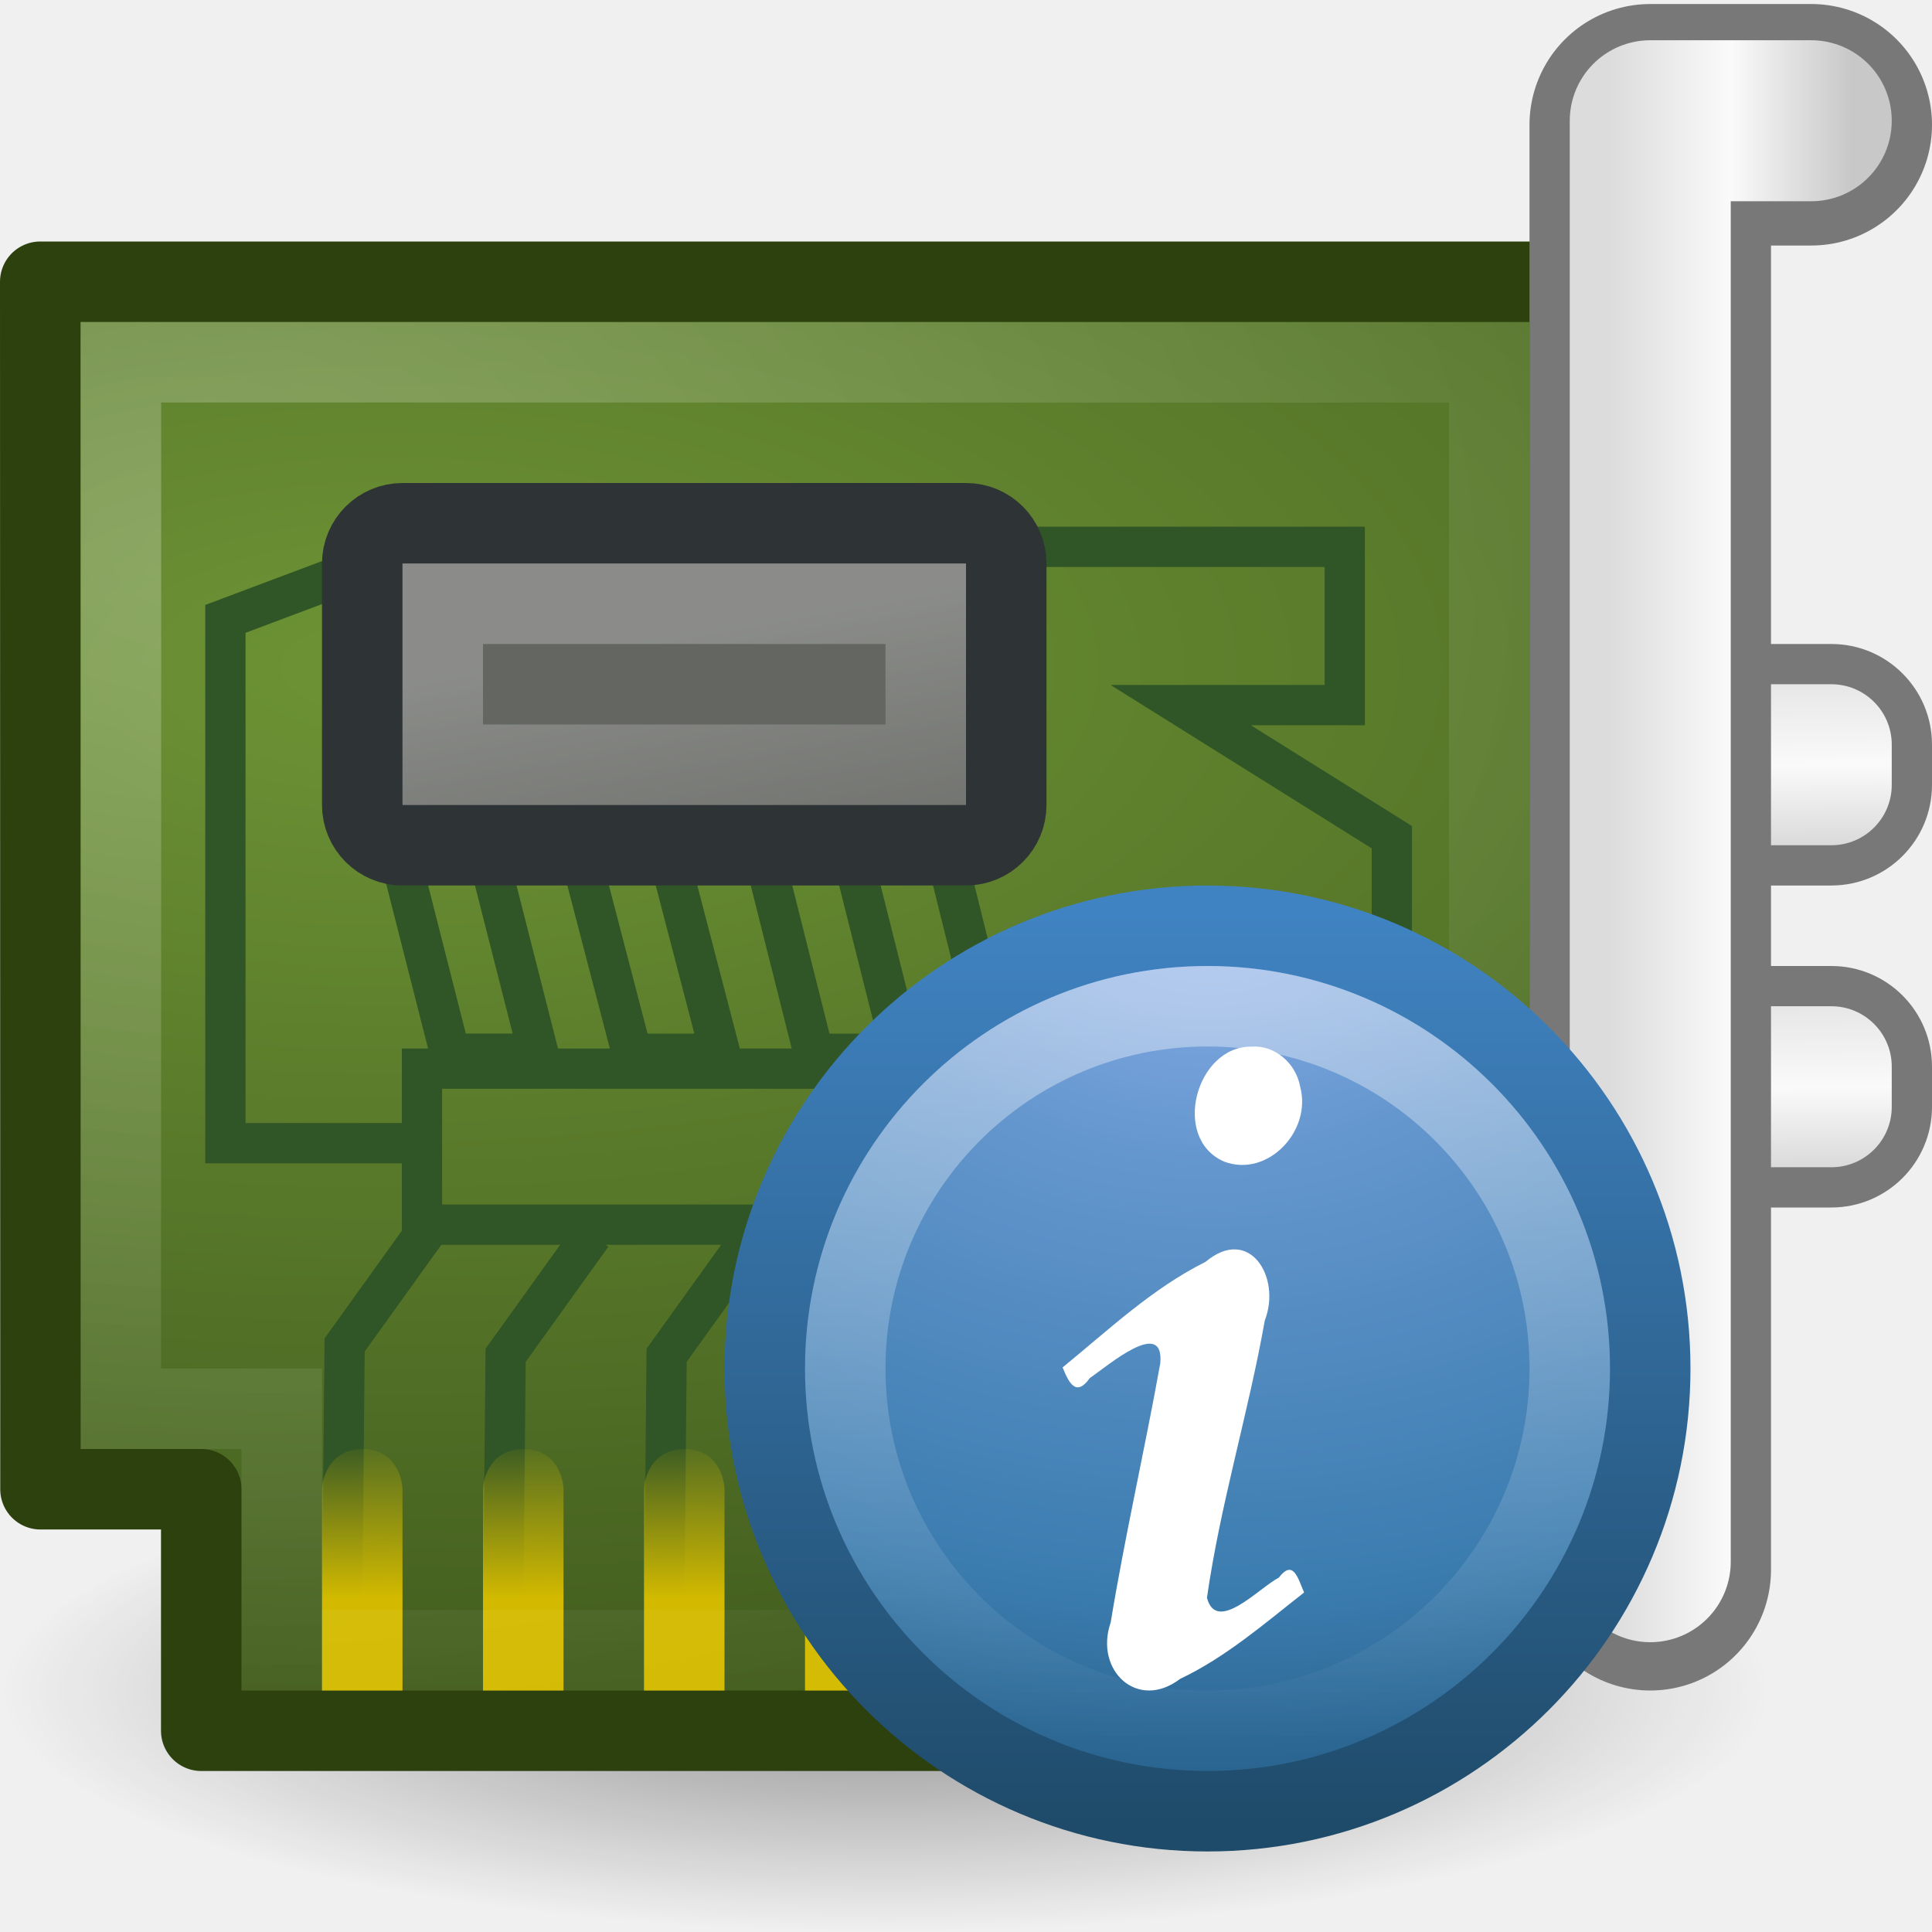
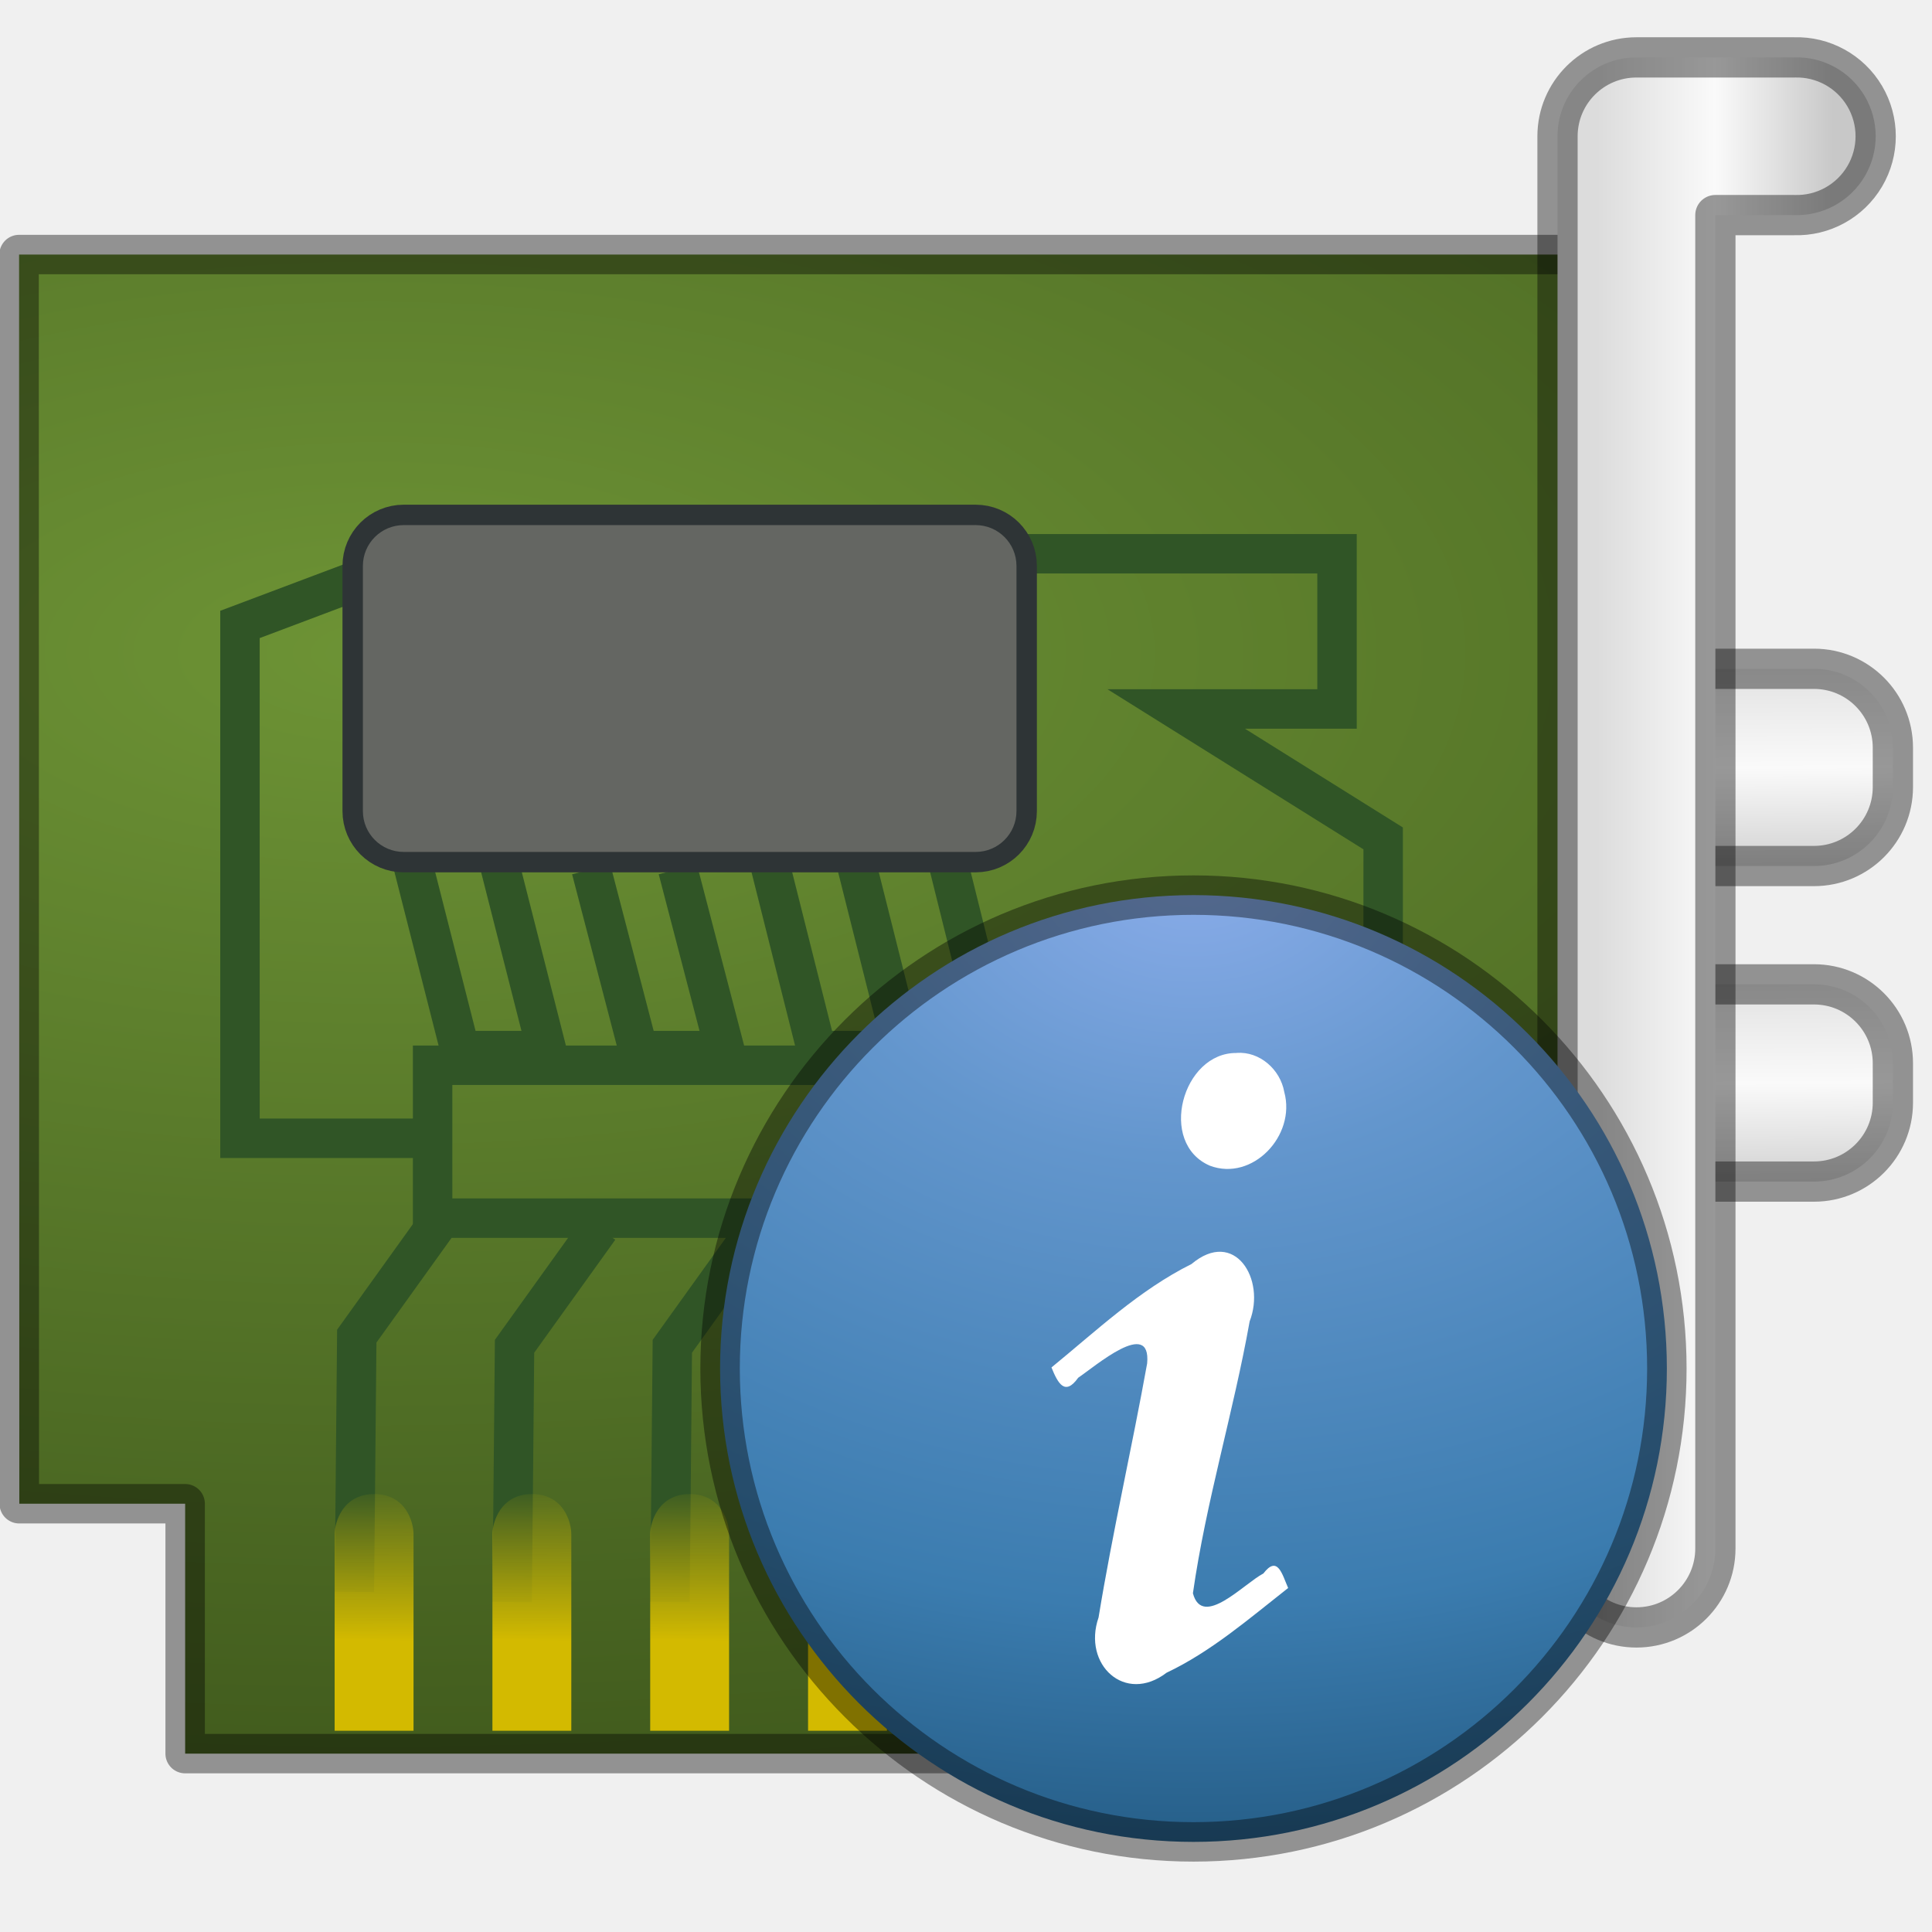
<svg xmlns="http://www.w3.org/2000/svg" xmlns:xlink="http://www.w3.org/1999/xlink" version="1.1" width="24" height="24" id="svg11300">
  <defs id="defs3">
    <linearGradient id="linearGradient10591">
      <stop id="stop10593" style="stop-color:#dcdcdc;stop-opacity:1" offset="0" />
      <stop id="stop10599" style="stop-color:#fafafa;stop-opacity:1" offset="0.5" />
      <stop id="stop10595" style="stop-color:#c8c8c8;stop-opacity:1" offset="1" />
    </linearGradient>
    <linearGradient id="linearGradient7622-6">
      <stop id="stop7624-1" style="stop-color:#ffffff;stop-opacity:1" offset="0" />
      <stop id="stop7626-5" style="stop-color:#ffffff;stop-opacity:0" offset="1" />
    </linearGradient>
    <linearGradient id="linearGradient14861-7">
      <stop id="stop14863-5" style="stop-color:#ffffff;stop-opacity:1" offset="0" />
      <stop id="stop14865-8" style="stop-color:#ffffff;stop-opacity:0" offset="1" />
    </linearGradient>
    <linearGradient id="linearGradient14780-7-6">
      <stop id="stop14782-0-3" style="stop-color:#d3ba00;stop-opacity:1" offset="0" />
      <stop id="stop14784-4-7" style="stop-color:#d3ba00;stop-opacity:0" offset="1" />
    </linearGradient>
    <linearGradient id="linearGradient14981-4-9">
      <stop id="stop14983-1-0" style="stop-color:#6d9335;stop-opacity:1" offset="0" />
      <stop id="stop14985-7-7" style="stop-color:#364d17;stop-opacity:1" offset="1" />
    </linearGradient>
    <linearGradient id="linearGradient14993">
      <stop id="stop14995" style="stop-color:#000000;stop-opacity:1" offset="0" />
      <stop id="stop14997" style="stop-color:#000000;stop-opacity:0" offset="1" />
    </linearGradient>
    <linearGradient x1="16.965" y1="20.166" x2="18.968" y2="31.347" id="linearGradient3222" xlink:href="#linearGradient14861-7" gradientUnits="userSpaceOnUse" gradientTransform="matrix(0.397311,0,0,0.3908226,2.143028,-0.1067287)" />
    <radialGradient cx="10" cy="16.655" r="16" fx="10" fy="16.655" id="radialGradient3226" xlink:href="#linearGradient7622-6" gradientUnits="userSpaceOnUse" gradientTransform="matrix(1.404381,0.04555468,-0.03427223,1.000536,-11.15103,-10.21933)" />
-     <linearGradient x1="6.221" y1="42.891" x2="6.238" y2="39.267" id="linearGradient3240" xlink:href="#linearGradient14780-7-6" gradientUnits="userSpaceOnUse" gradientTransform="matrix(0.9999997,0,0,0.5632644,4.000001,-4.301749)" />
-     <linearGradient x1="6.221" y1="42.891" x2="6.238" y2="39.267" id="linearGradient3243" xlink:href="#linearGradient14780-7-6" gradientUnits="userSpaceOnUse" gradientTransform="matrix(0.9999985,0,0,0.5632644,2.00001,-4.301749)" />
-     <linearGradient x1="6.221" y1="42.891" x2="6.238" y2="39.267" id="linearGradient3246" xlink:href="#linearGradient14780-7-6" gradientUnits="userSpaceOnUse" gradientTransform="matrix(1,0,0,0.5632644,-2e-6,-4.301749)" />
-     <linearGradient x1="6.221" y1="42.891" x2="6.238" y2="39.267" id="linearGradient3249" xlink:href="#linearGradient14780-7-6" gradientUnits="userSpaceOnUse" gradientTransform="matrix(1,0,0,0.5632644,-2,-4.301749)" />
+     <linearGradient x1="6.221" y1="42.891" x2="6.238" y2="39.267" id="linearGradient3240" xlink:href="#linearGradient14780-7-6" gradientUnits="userSpaceOnUse" gradientTransform="matrix(0.9800997,0,0,0.5520554,4.156926,-3.298244)" />
+     <linearGradient x1="6.221" y1="42.891" x2="6.238" y2="39.267" id="linearGradient3243" xlink:href="#linearGradient14780-7-6" gradientUnits="userSpaceOnUse" gradientTransform="matrix(0.9800986,0,0,0.5520554,2.196735,-3.298244)" />
+     <linearGradient x1="6.221" y1="42.891" x2="6.238" y2="39.267" id="linearGradient3246" xlink:href="#linearGradient14780-7-6" gradientUnits="userSpaceOnUse" gradientTransform="matrix(0.9801004,0,0,0.5520554,0.2365231,-3.298245)" />
+     <linearGradient x1="6.221" y1="42.891" x2="6.238" y2="39.267" id="linearGradient3249" xlink:href="#linearGradient14780-7-6" gradientUnits="userSpaceOnUse" gradientTransform="matrix(0.9801,0,0,0.5520554,-1.723675,-3.298245)" />
    <radialGradient cx="21.5" cy="44.75" r="17" fx="21.5" fy="44.75" id="radialGradient3259" xlink:href="#linearGradient14993" gradientUnits="userSpaceOnUse" gradientTransform="matrix(0.6470588,0,0,0.1764704,-2.911765,13.10343)" />
-     <radialGradient cx="15" cy="19.77" r="17.001" fx="15" fy="19.77" id="radialGradient3262" xlink:href="#linearGradient14981-4-9" gradientUnits="userSpaceOnUse" gradientTransform="matrix(2.20111,0,0,0.9928155,-28.19895,-11.34792)" />
-     <linearGradient x1="42.366" y1="15.05" x2="42.401" y2="20.018" id="linearGradient4304" xlink:href="#linearGradient10591" gradientUnits="userSpaceOnUse" gradientTransform="matrix(0.7390082,0,0,0.6299764,-8.456032,-1.54602)" />
-     <linearGradient x1="42.366" y1="15.05" x2="42.401" y2="20.018" id="linearGradient4308" xlink:href="#linearGradient10591" gradientUnits="userSpaceOnUse" gradientTransform="matrix(0.7390082,0,0,0.6299764,-8.456032,2.45398)" />
-     <linearGradient x1="20" y1="11.25" x2="23" y2="11.25" id="linearGradient4316" xlink:href="#linearGradient10591" gradientUnits="userSpaceOnUse" gradientTransform="translate(0,-1)" />
-     <radialGradient cx="23.896" cy="3.99" r="20.397" fx="23.896" fy="3.99" id="radialGradient3260" xlink:href="#linearGradient3868" gradientUnits="userSpaceOnUse" gradientTransform="matrix(0,0.8603319,-1.135623,0,12.53114,-20.44511)" />
+     <radialGradient cx="15" cy="19.77" r="17.001" fx="15" fy="19.77" id="radialGradient3262" xlink:href="#linearGradient14981-4-9" gradientUnits="userSpaceOnUse" gradientTransform="matrix(2.270851,0,0,1.027117,-29.37173,-12.19872)" />
+     <linearGradient x1="42.366" y1="15.05" x2="42.401" y2="20.018" id="linearGradient4304" xlink:href="#linearGradient10591" gradientUnits="userSpaceOnUse" gradientTransform="matrix(0.7243019,0,0,0.6174399,-8.051232,-1.293371)" />
+     <linearGradient x1="42.366" y1="15.05" x2="42.401" y2="20.018" id="linearGradient4308" xlink:href="#linearGradient10591" gradientUnits="userSpaceOnUse" gradientTransform="matrix(0.7243019,0,0,0.6174399,-8.051232,2.627029)" />
+     <linearGradient x1="20" y1="11.25" x2="23" y2="11.25" id="linearGradient4316" xlink:href="#linearGradient10591" gradientUnits="userSpaceOnUse" gradientTransform="matrix(0.9801,0,0,0.9801,0.2365251,-0.7582165)" />
+     <radialGradient cx="23.896" cy="3.99" r="20.397" fx="23.896" fy="3.99" id="radialGradient3260" xlink:href="#linearGradient3868" gradientUnits="userSpaceOnUse" gradientTransform="matrix(0,0.7039072,-0.9291449,0,18.70729,-6.273247)" />
    <linearGradient id="linearGradient3868">
      <stop id="stop3870" style="stop-color:#8badea;stop-opacity:1" offset="0" />
      <stop id="stop3872" style="stop-color:#6396cd;stop-opacity:1" offset="0.262" />
      <stop id="stop3874" style="stop-color:#3b7caf;stop-opacity:1" offset="0.661" />
      <stop id="stop3876" style="stop-color:#194c70;stop-opacity:1" offset="1" />
    </linearGradient>
-     <linearGradient x1="18.379" y1="44.98" x2="18.379" y2="3.082" id="linearGradient3262" xlink:href="#linearGradient3878" gradientUnits="userSpaceOnUse" gradientTransform="matrix(0.3604757,0,0,0.3604757,-0.6514148,-0.6514177)" />
+     <linearGradient x1="18.379" y1="44.98" x2="18.379" y2="3.082" id="linearGradient3262" xlink:href="#linearGradient3878" gradientUnits="userSpaceOnUse" gradientTransform="matrix(0.2703567,0,0,0.2703568,8.511439,10.51144)" />
    <linearGradient id="linearGradient3878">
      <stop id="stop3880" style="stop-color:#1f4b6a;stop-opacity:1" offset="0" />
      <stop id="stop3882" style="stop-color:#4083c2;stop-opacity:1" offset="1" />
    </linearGradient>
-     <linearGradient x1="63.397" y1="-12.489" x2="63.397" y2="5.468" id="linearGradient3264" xlink:href="#linearGradient3341" gradientUnits="userSpaceOnUse" gradientTransform="matrix(0.6860883,0,0,0.6860727,-34.67497,10.40869)" />
+     <linearGradient x1="63.397" y1="-12.489" x2="63.397" y2="5.468" id="linearGradient3264" xlink:href="#linearGradient3341" gradientUnits="userSpaceOnUse" gradientTransform="matrix(0.5145662,0,0,0.5145545,-17.00623,18.80652)" />
    <linearGradient id="linearGradient3341">
      <stop id="stop3343" style="stop-color:#ffffff;stop-opacity:1" offset="0" />
      <stop id="stop3345" style="stop-color:#ffffff;stop-opacity:0" offset="1" />
    </linearGradient>
+     <radialGradient cx="23.896" cy="3.99" r="20.397" fx="23.896" fy="3.99" id="radialGradient3260-7" xlink:href="#linearGradient3868" gradientUnits="userSpaceOnUse" gradientTransform="matrix(0,0.7039072,-0.9291449,0,18.70729,-6.273247)" />
  </defs>
-   <path d="M 22,21 A 11,3 0 0 1 1.05e-7,21 11,3 0 1 1 22,21 z" id="path14991" style="opacity:0.4;color:#000000;fill:url(#radialGradient3259);fill-opacity:1;fill-rule:nonzero;stroke:none;stroke-width:1;marker:none;visibility:visible;display:block;overflow:visible" />
-   <rect width="3.5" height="2.5" rx="1" ry="1" x="20.25" y="12.25" id="rect4306" style="color:#000000;fill:url(#linearGradient4308);fill-opacity:1;fill-rule:nonzero;stroke:#787878;stroke-width:0.5;stroke-linecap:round;stroke-linejoin:round;stroke-miterlimit:4;stroke-opacity:1;stroke-dasharray:none;stroke-dashoffset:0;marker:none;visibility:visible;display:block;overflow:visible" />
-   <path d="m 0.503,18.5 1.997,0 0,3 10,0 0,-3 7,0 0,-15 L 0.5,3.5 0.503,18.5 l -6.1e-5,0 z" id="rect14772-0" style="color:#000000;fill:url(#radialGradient3262);fill-opacity:1;fill-rule:nonzero;stroke:#2d410f;stroke-width:1;stroke-linecap:butt;stroke-linejoin:round;stroke-miterlimit:4;stroke-opacity:1;stroke-dasharray:none;stroke-dashoffset:0;marker:none;visibility:visible;display:block;overflow:visible" />
-   <path d="m 12.874,13.275 -7.632,0 0,2.02" id="path14957-6" style="color:#000000;fill:none;stroke:#305526;stroke-width:0.5;stroke-linecap:butt;stroke-linejoin:miter;stroke-miterlimit:4;stroke-opacity:1;stroke-dasharray:none;stroke-dashoffset:0;marker:none;visibility:visible;display:block;overflow:visible" />
-   <path d="m 4.25,19.95 0.031,-3.242 1.073,-1.495 11.936,0 0,-4.813 -2.623,-1.641 2.038,0 0,-1.966 -4.105,0" id="path14826-5" style="color:#000000;fill:none;stroke:#305526;stroke-width:0.5;stroke-linecap:butt;stroke-linejoin:miter;stroke-miterlimit:4;stroke-opacity:1;stroke-dasharray:none;stroke-dashoffset:0;marker:none;visibility:visible;display:block;overflow:visible" />
-   <path d="m 8.25,20.078 0.031,-3.242 1.073,-1.495" id="path14830" style="color:#000000;fill:none;stroke:#305526;stroke-width:0.5;stroke-linecap:butt;stroke-linejoin:miter;stroke-miterlimit:4;stroke-opacity:1;stroke-dasharray:none;stroke-dashoffset:0;marker:none;visibility:visible;display:block;overflow:visible" />
-   <path d="m 6.25,20.078 0.031,-3.242 1.073,-1.495" id="path14838" style="color:#000000;fill:none;stroke:#305526;stroke-width:0.5;stroke-linecap:butt;stroke-linejoin:miter;stroke-miterlimit:4;stroke-opacity:1;stroke-dasharray:none;stroke-dashoffset:0;marker:none;visibility:visible;display:block;overflow:visible" />
-   <path d="m 10.25,20.078 0.031,-3.242 1.073,-1.495" id="path14840" style="color:#000000;fill:none;stroke:#305526;stroke-width:0.5;stroke-linecap:butt;stroke-linejoin:miter;stroke-miterlimit:4;stroke-opacity:1;stroke-dasharray:none;stroke-dashoffset:0;marker:none;visibility:visible;display:block;overflow:visible" />
-   <path d="M 4.5,18 C 4.903,18 5,18.354 5,18.51 L 5,21 c 0,0 -1,0 -1,0 L 4,18.51 C 4,18.354 4.105,18 4.5,18 z" id="path14788" style="color:#000000;fill:url(#linearGradient3249);fill-opacity:1;fill-rule:nonzero;stroke:none;stroke-width:1;marker:none;visibility:visible;display:block;overflow:visible" />
-   <path d="M 6.5,18 C 6.903,18 7,18.354 7,18.51 L 7,21 c 0,0 -1,0 -1,0 L 6,18.51 C 6,18.354 6.105,18 6.5,18 z" id="path14792" style="color:#000000;fill:url(#linearGradient3246);fill-opacity:1;fill-rule:nonzero;stroke:none;stroke-width:1;marker:none;visibility:visible;display:block;overflow:visible" />
-   <path d="M 8.5,18 C 8.903,18 9,18.354 9,18.51 L 9,21 c 0,0 -1,0 -1,0 L 8,18.51 C 8,18.354 8.105,18 8.5,18 z" id="path14796-8" style="color:#000000;fill:url(#linearGradient3243);fill-opacity:1;fill-rule:nonzero;stroke:none;stroke-width:1;marker:none;visibility:visible;display:block;overflow:visible" />
-   <path d="M 10.5,18 C 10.903,18 11,18.354 11,18.51 L 11,21 c 0,0 -1,0 -1,0 l 0,-2.49 C 10,18.354 10.105,18 10.5,18 z" id="path14800" style="color:#000000;fill:url(#linearGradient3240);fill-opacity:1;fill-rule:nonzero;stroke:none;stroke-width:1;marker:none;visibility:visible;display:block;overflow:visible" />
-   <path d="M 4.383,7.093 2.8,7.688 2.8,14.201 l 2.5,0" id="path15029-1" style="color:#000000;fill:none;stroke:#305526;stroke-width:0.5;stroke-linecap:butt;stroke-linejoin:miter;stroke-miterlimit:4;stroke-opacity:1;stroke-dasharray:none;stroke-dashoffset:0;marker:none;visibility:visible;display:block;overflow:visible" />
-   <path d="m 4.993,10.735 0.599,2.354 1.098,0 -0.599,-2.354" id="path14959-2" style="color:#000000;fill:none;stroke:#305526;stroke-width:0.5;stroke-linecap:butt;stroke-linejoin:miter;stroke-miterlimit:4;stroke-opacity:1;stroke-dasharray:none;stroke-dashoffset:0;marker:none;visibility:visible;display:block;overflow:visible" />
-   <path d="m 7.252,10.792 0.599,2.298 1.098,0 -0.599,-2.298" id="path14961-2" style="color:#000000;fill:none;stroke:#305526;stroke-width:0.5;stroke-linecap:butt;stroke-linejoin:miter;stroke-miterlimit:4;stroke-opacity:1;stroke-dasharray:none;stroke-dashoffset:0;marker:none;visibility:visible;display:block;overflow:visible" />
-   <path d="m 9.51,10.706 0.599,2.384 1.098,0 -0.599,-2.384" id="path14963-6" style="color:#000000;fill:none;stroke:#305526;stroke-width:0.5;stroke-linecap:butt;stroke-linejoin:miter;stroke-miterlimit:4;stroke-opacity:1;stroke-dasharray:none;stroke-dashoffset:0;marker:none;visibility:visible;display:block;overflow:visible" />
-   <path d="m 11.769,10.682 0.599,2.408" id="path14965-9" style="color:#000000;fill:none;stroke:#305526;stroke-width:0.5;stroke-linecap:butt;stroke-linejoin:miter;stroke-miterlimit:4;stroke-opacity:1;stroke-dasharray:none;stroke-dashoffset:0;marker:none;visibility:visible;display:block;overflow:visible" />
-   <path d="m 1.5,17.5 2,0 0,3 8,-0.001 0,-2.999 6.998,0 c 0.002,-2.19e-4 0.002,-12.999 0.002,-12.999 L 1.502,4.5 C 1.504,8.95 1.5,17.5 1.5,17.5 l 8.9e-5,0 z" id="path14989-1" style="opacity:0.239;color:#000000;fill:none;stroke:url(#radialGradient3226);stroke-width:1;stroke-linecap:butt;stroke-linejoin:miter;stroke-miterlimit:4;stroke-opacity:1;stroke-dasharray:none;stroke-dashoffset:0;marker:none;visibility:visible;display:block;overflow:visible" />
-   <rect width="8" height="4" rx="0.5" ry="0.5" x="4.5" y="6.5" id="rect14857-2" style="color:#000000;fill:#646662;fill-opacity:1;fill-rule:nonzero;stroke:#2e3436;stroke-width:1;stroke-linecap:butt;stroke-linejoin:miter;stroke-miterlimit:4;stroke-opacity:1;stroke-dasharray:none;stroke-dashoffset:0;marker:none;visibility:visible;display:block;overflow:visible" />
-   <rect width="6" height="2" rx="0" ry="0" x="5.5" y="7.5" id="rect14859-2" style="opacity:0.25;color:#000000;fill:none;stroke:url(#linearGradient3222);stroke-width:1;stroke-linecap:butt;stroke-linejoin:miter;stroke-miterlimit:4;stroke-opacity:1;stroke-dasharray:none;stroke-dashoffset:0;marker:none;visibility:visible;display:block;overflow:visible" />
-   <rect width="3.5" height="2.5" rx="1" ry="1" x="20.25" y="8.25" id="rect15011" style="color:#000000;fill:url(#linearGradient4304);fill-opacity:1;fill-rule:nonzero;stroke:#787878;stroke-width:0.5;stroke-linecap:round;stroke-linejoin:round;stroke-miterlimit:4;stroke-opacity:1;stroke-dasharray:none;stroke-dashoffset:0;marker:none;visibility:visible;display:block;overflow:visible" />
-   <path d="m 20.5,19.5 0,-17.95 2,0" id="path15001" style="color:#000000;fill:none;stroke:#787878;stroke-width:3;stroke-linecap:round;stroke-linejoin:round;stroke-miterlimit:4;stroke-opacity:1;stroke-dasharray:none;stroke-dashoffset:0;marker:none;visibility:visible;display:block;overflow:visible" />
-   <path d="m 20.5,19.4 0,-17.9 2,0" id="path15003" style="color:#000000;fill:none;stroke:url(#linearGradient4316);stroke-width:2;stroke-linecap:round;stroke-linejoin:round;stroke-miterlimit:4;stroke-opacity:1;stroke-dasharray:none;stroke-dashoffset:0;marker:none;visibility:visible;display:block;overflow:visible" />
-   <g transform="matrix(0.75,0,0,0.75,9,11)" id="layer1">
-     <path d="m 8,0.667 c -4.046,0 -7.333,3.287 -7.333,7.333 0,4.046 3.287,7.333 7.333,7.333 4.046,0 7.333,-3.287 7.333,-7.333 0,-4.046 -3.287,-7.333 -7.333,-7.333 z" id="path2449" style="fill:url(#radialGradient3260);fill-opacity:1;stroke:url(#linearGradient3262);stroke-width:1.333;stroke-linecap:round;stroke-linejoin:round;stroke-miterlimit:4;stroke-opacity:1;stroke-dasharray:none;stroke-dashoffset:0" />
-     <path d="m 14,8 c 0,3.314 -2.687,6 -6,6 -3.314,0 -6,-2.687 -6,-6 0,-3.314 2.686,-6 6,-6 3.314,0 6,2.686 6,6 l 0,0 z" id="path2451" style="opacity:0.4;fill:none;stroke:url(#linearGradient3264);stroke-width:1.333;stroke-miterlimit:4;stroke-opacity:1;stroke-dasharray:none" />
-     <path d="M 5.6,7.982 C 5.709,8.253 5.828,8.471 6.052,8.157 6.337,7.966 7.286,7.141 7.218,7.913 6.96,9.348 6.633,10.77 6.396,12.208 6.122,13.001 6.842,13.678 7.546,13.141 8.302,12.783 8.943,12.225 9.6,11.71 9.499,11.481 9.424,11.149 9.181,11.464 8.853,11.634 8.15,12.401 7.991,11.798 8.212,10.248 8.676,8.744 8.949,7.204 9.228,6.489 8.693,5.623 7.967,6.234 7.085,6.673 6.361,7.361 5.6,7.982 z M 8.729,2.669 C 7.811,2.656 7.392,4.194 8.278,4.574 8.995,4.843 9.735,4.066 9.534,3.329 9.465,2.944 9.114,2.64 8.729,2.669 l -9e-7,0 z" id="path3536" style="font-size:40px;font-style:normal;font-variant:normal;font-weight:bold;font-stretch:normal;text-align:start;line-height:100%;writing-mode:lr-tb;text-anchor:start;fill:#ffffff;fill-opacity:1;stroke:none;font-family:URW Palladio L;-inkscape-font-specification:URW Palladio L Bold" />
+   <rect width="3.43" height="2.45" rx="0.98" ry="0.98" x="20.084" y="12.228" id="rect4306" style="color:#000000;display:block;overflow:visible;visibility:visible;fill:url(#linearGradient4308);fill-opacity:1;fill-rule:nonzero;stroke:#000000;stroke-width:0.5;stroke-linecap:round;stroke-linejoin:round;stroke-miterlimit:4;stroke-dasharray:none;stroke-dashoffset:0;stroke-opacity:0.392;marker:none;paint-order:markers fill stroke" />
+   <path d="M 0.239,18.68 H 2.3 v 3.104 H 12.617 v -3.104 h 7.222 V 3.162 l -19.602,-1.7e-6 0.003,15.518 z" id="rect14772-0" style="color:#000000;display:block;overflow:visible;visibility:visible;fill:url(#radialGradient3262);fill-opacity:1;fill-rule:nonzero;stroke:#000000;stroke-width:0.49;stroke-linecap:butt;stroke-linejoin:round;stroke-miterlimit:4;stroke-dasharray:none;stroke-dashoffset:0;stroke-opacity:0.392;marker:none;paint-order:markers fill stroke" />
+   <path d="M 12.854,13.233 H 5.374 v 1.98" id="path14957-6" style="color:#000000;display:block;overflow:visible;visibility:visible;fill:none;stroke:#305526;stroke-width:0.49;stroke-linecap:butt;stroke-linejoin:miter;stroke-miterlimit:4;stroke-dasharray:none;stroke-dashoffset:0;stroke-opacity:1;marker:none" />
+   <path d="m 4.402,19.775 0.03,-3.177 1.052,-1.466 H 17.182 V 10.415 L 14.611,8.807 h 1.998 V 6.879 h -4.023" id="path14826-5" style="color:#000000;display:block;overflow:visible;visibility:visible;fill:none;stroke:#305526;stroke-width:0.49;stroke-linecap:butt;stroke-linejoin:miter;stroke-miterlimit:4;stroke-dasharray:none;stroke-dashoffset:0;stroke-opacity:1;marker:none" />
+   <path d="m 8.322,19.901 0.03,-3.177 1.052,-1.466" id="path14830" style="color:#000000;display:block;overflow:visible;visibility:visible;fill:none;stroke:#305526;stroke-width:0.49;stroke-linecap:butt;stroke-linejoin:miter;stroke-miterlimit:4;stroke-dasharray:none;stroke-dashoffset:0;stroke-opacity:1;marker:none" />
+   <path d="m 6.362,19.901 0.03,-3.177 1.052,-1.466" id="path14838" style="color:#000000;display:block;overflow:visible;visibility:visible;fill:none;stroke:#305526;stroke-width:0.49;stroke-linecap:butt;stroke-linejoin:miter;stroke-miterlimit:4;stroke-dasharray:none;stroke-dashoffset:0;stroke-opacity:1;marker:none" />
+   <path d="m 10.283,19.901 0.03,-3.177 1.052,-1.466" id="path14840" style="color:#000000;display:block;overflow:visible;visibility:visible;fill:none;stroke:#305526;stroke-width:0.49;stroke-linecap:butt;stroke-linejoin:miter;stroke-miterlimit:4;stroke-dasharray:none;stroke-dashoffset:0;stroke-opacity:1;marker:none" />
+   <path d="m 4.647,18.56 c 0.395,0 0.49,0.347 0.49,0.5 V 21.5 c 0,0 -0.98,0 -0.98,0 v -2.44 c 0,-0.153 0.103,-0.5 0.49,-0.5 z" id="path14788" style="color:#000000;display:block;overflow:visible;visibility:visible;fill:url(#linearGradient3249);fill-opacity:1;fill-rule:nonzero;stroke:none;stroke-width:0.98;marker:none" />
+   <path d="m 6.607,18.56 c 0.395,0 0.49,0.347 0.49,0.5 V 21.5 c 0,0 -0.98,0 -0.98,0 v -2.44 c 0,-0.153 0.103,-0.5 0.49,-0.5 z" id="path14792" style="color:#000000;display:block;overflow:visible;visibility:visible;fill:url(#linearGradient3246);fill-opacity:1;fill-rule:nonzero;stroke:none;stroke-width:0.98;marker:none" />
+   <path d="m 8.567,18.56 c 0.395,0 0.49,0.347 0.49,0.5 v 2.44 c 0,0 -0.98,0 -0.98,0 v -2.44 c 0,-0.153 0.103,-0.5 0.49,-0.5 z" id="path14796-8" style="color:#000000;display:block;overflow:visible;visibility:visible;fill:url(#linearGradient3243);fill-opacity:1;fill-rule:nonzero;stroke:none;stroke-width:0.98;marker:none" />
+   <path d="m 10.528,18.56 c 0.395,0 0.49,0.347 0.49,0.5 v 2.44 c 0,0 -0.98,0 -0.98,0 v -2.44 c 0,-0.153 0.103,-0.5 0.49,-0.5 z" id="path14800" style="color:#000000;display:block;overflow:visible;visibility:visible;fill:url(#linearGradient3240);fill-opacity:1;fill-rule:nonzero;stroke:none;stroke-width:0.98;marker:none" />
+   <path d="M 4.532,7.173 2.981,7.757 v 6.383 h 2.45" id="path15029-1" style="color:#000000;display:block;overflow:visible;visibility:visible;fill:none;stroke:#305526;stroke-width:0.49;stroke-linecap:butt;stroke-linejoin:miter;stroke-miterlimit:4;stroke-dasharray:none;stroke-dashoffset:0;stroke-opacity:1;marker:none" />
+   <path d="m 5.13,10.743 0.587,2.308 h 1.076 L 6.206,10.743" id="path14959-2" style="color:#000000;display:block;overflow:visible;visibility:visible;fill:none;stroke:#305526;stroke-width:0.49;stroke-linecap:butt;stroke-linejoin:miter;stroke-miterlimit:4;stroke-dasharray:none;stroke-dashoffset:0;stroke-opacity:1;marker:none" />
+   <path d="m 7.344,10.799 0.587,2.252 h 1.076 L 8.42,10.799" id="path14961-2" style="color:#000000;display:block;overflow:visible;visibility:visible;fill:none;stroke:#305526;stroke-width:0.49;stroke-linecap:butt;stroke-linejoin:miter;stroke-miterlimit:4;stroke-dasharray:none;stroke-dashoffset:0;stroke-opacity:1;marker:none" />
+   <path d="m 9.558,10.715 0.587,2.336 h 1.076 l -0.587,-2.336" id="path14963-6" style="color:#000000;display:block;overflow:visible;visibility:visible;fill:none;stroke:#305526;stroke-width:0.49;stroke-linecap:butt;stroke-linejoin:miter;stroke-miterlimit:4;stroke-dasharray:none;stroke-dashoffset:0;stroke-opacity:1;marker:none" />
+   <path d="m 11.771,10.691 0.587,2.36" id="path14965-9" style="color:#000000;display:block;overflow:visible;visibility:visible;fill:none;stroke:#305526;stroke-width:0.49;stroke-linecap:butt;stroke-linejoin:miter;stroke-miterlimit:4;stroke-dasharray:none;stroke-dashoffset:0;stroke-opacity:1;marker:none" />
+   <rect width="8.119" height="4.06" rx="0.507" ry="0.507" x="4.508" y="6.523" id="rect14857-2" style="color:#000000;display:block;overflow:visible;visibility:visible;fill:#646662;fill-opacity:1;fill-rule:nonzero;stroke:#2e3436;stroke-width:0.507;stroke-linecap:butt;stroke-linejoin:miter;stroke-miterlimit:4;stroke-dasharray:none;stroke-dashoffset:0;stroke-opacity:1;marker:none;paint-order:markers stroke fill" />
+   <rect width="3.43" height="2.45" rx="0.98" ry="0.98" x="20.084" y="8.308" id="rect15011" style="color:#000000;display:block;overflow:visible;visibility:visible;fill:url(#linearGradient4304);fill-opacity:1;fill-rule:nonzero;stroke:#000000;stroke-width:0.5;stroke-linecap:round;stroke-linejoin:round;stroke-miterlimit:4;stroke-dasharray:none;stroke-dashoffset:0;stroke-opacity:0.392;marker:none;paint-order:markers fill stroke" />
+   <path style="color:#000000;font-style:normal;font-variant:normal;font-weight:normal;font-stretch:normal;font-size:medium;line-height:normal;font-family:sans-serif;font-variant-ligatures:normal;font-variant-position:normal;font-variant-caps:normal;font-variant-numeric:normal;font-variant-alternates:normal;font-feature-settings:normal;text-indent:0;text-align:start;text-decoration:none;text-decoration-line:none;text-decoration-style:solid;text-decoration-color:#000000;letter-spacing:normal;word-spacing:normal;text-transform:none;writing-mode:lr-tb;direction:ltr;text-orientation:mixed;dominant-baseline:auto;baseline-shift:baseline;text-anchor:start;white-space:normal;shape-padding:0;clip-rule:nonzero;display:block;overflow:visible;visibility:visible;opacity:1;isolation:auto;mix-blend-mode:normal;color-interpolation:sRGB;color-interpolation-filters:linearRGB;solid-color:#000000;solid-opacity:1;vector-effect:none;fill:url(#linearGradient4316);fill-opacity:1;fill-rule:nonzero;stroke:#000000;stroke-width:0.5;stroke-linecap:round;stroke-linejoin:round;stroke-miterlimit:4;stroke-dasharray:none;stroke-dashoffset:0;stroke-opacity:0.392;marker:none;color-rendering:auto;image-rendering:auto;shape-rendering:auto;text-rendering:auto;enable-background:accumulate;paint-order:markers fill stroke" d="M 20.328,0.713 A 0.98,0.98 0 0 0 19.348,1.691 V 19.236 a 0.98,0.98 0 1 0 1.961,0 V 2.672 h 0.98 a 0.98,0.98 0 1 0 0,-1.959 z" id="path15003" />
+   <g id="g18809" transform="matrix(0.9801,0,0,0.9801,0.1241936,0.3383)">
+     <path d="m 15,11 c -3.311,0 -6,2.689 -6,6 0,3.311 2.689,6 6,6 3.311,0 6,-2.689 6,-6 0,-3.311 -2.689,-6 -6,-6 z" id="path2449" style="fill:url(#radialGradient3260-7);fill-opacity:1;stroke:#000000;stroke-width:0.5;stroke-linecap:round;stroke-linejoin:round;stroke-miterlimit:4;stroke-dasharray:none;stroke-dashoffset:0;stroke-opacity:0.392;paint-order:markers fill stroke" />
+     <path d="m 13.2,16.986 c 0.082,0.203 0.171,0.367 0.339,0.131 0.214,-0.143 0.926,-0.762 0.874,-0.182 -0.194,1.076 -0.439,2.142 -0.616,3.221 -0.206,0.595 0.334,1.103 0.862,0.7 C 15.226,20.587 15.707,20.169 16.2,19.782 c -0.076,-0.172 -0.132,-0.421 -0.314,-0.184 -0.246,0.128 -0.773,0.703 -0.893,0.251 0.166,-1.163 0.513,-2.291 0.719,-3.446 0.209,-0.536 -0.192,-1.186 -0.737,-0.727 -0.661,0.329 -1.205,0.845 -1.775,1.311 z m 2.347,-3.985 c -0.688,-0.009 -1.003,1.144 -0.338,1.429 0.538,0.202 1.093,-0.381 0.942,-0.934 -0.051,-0.289 -0.314,-0.517 -0.603,-0.496 z" id="path3536" style="font-style:normal;font-variant:normal;font-weight:bold;font-stretch:normal;font-size:40px;line-height:100%;font-family:'URW Palladio L';-inkscape-font-specification:'URW Palladio L Bold';text-align:start;writing-mode:lr-tb;text-anchor:start;fill:#ffffff;fill-opacity:1;stroke:none;stroke-width:0.75" />
  </g>
</svg>
